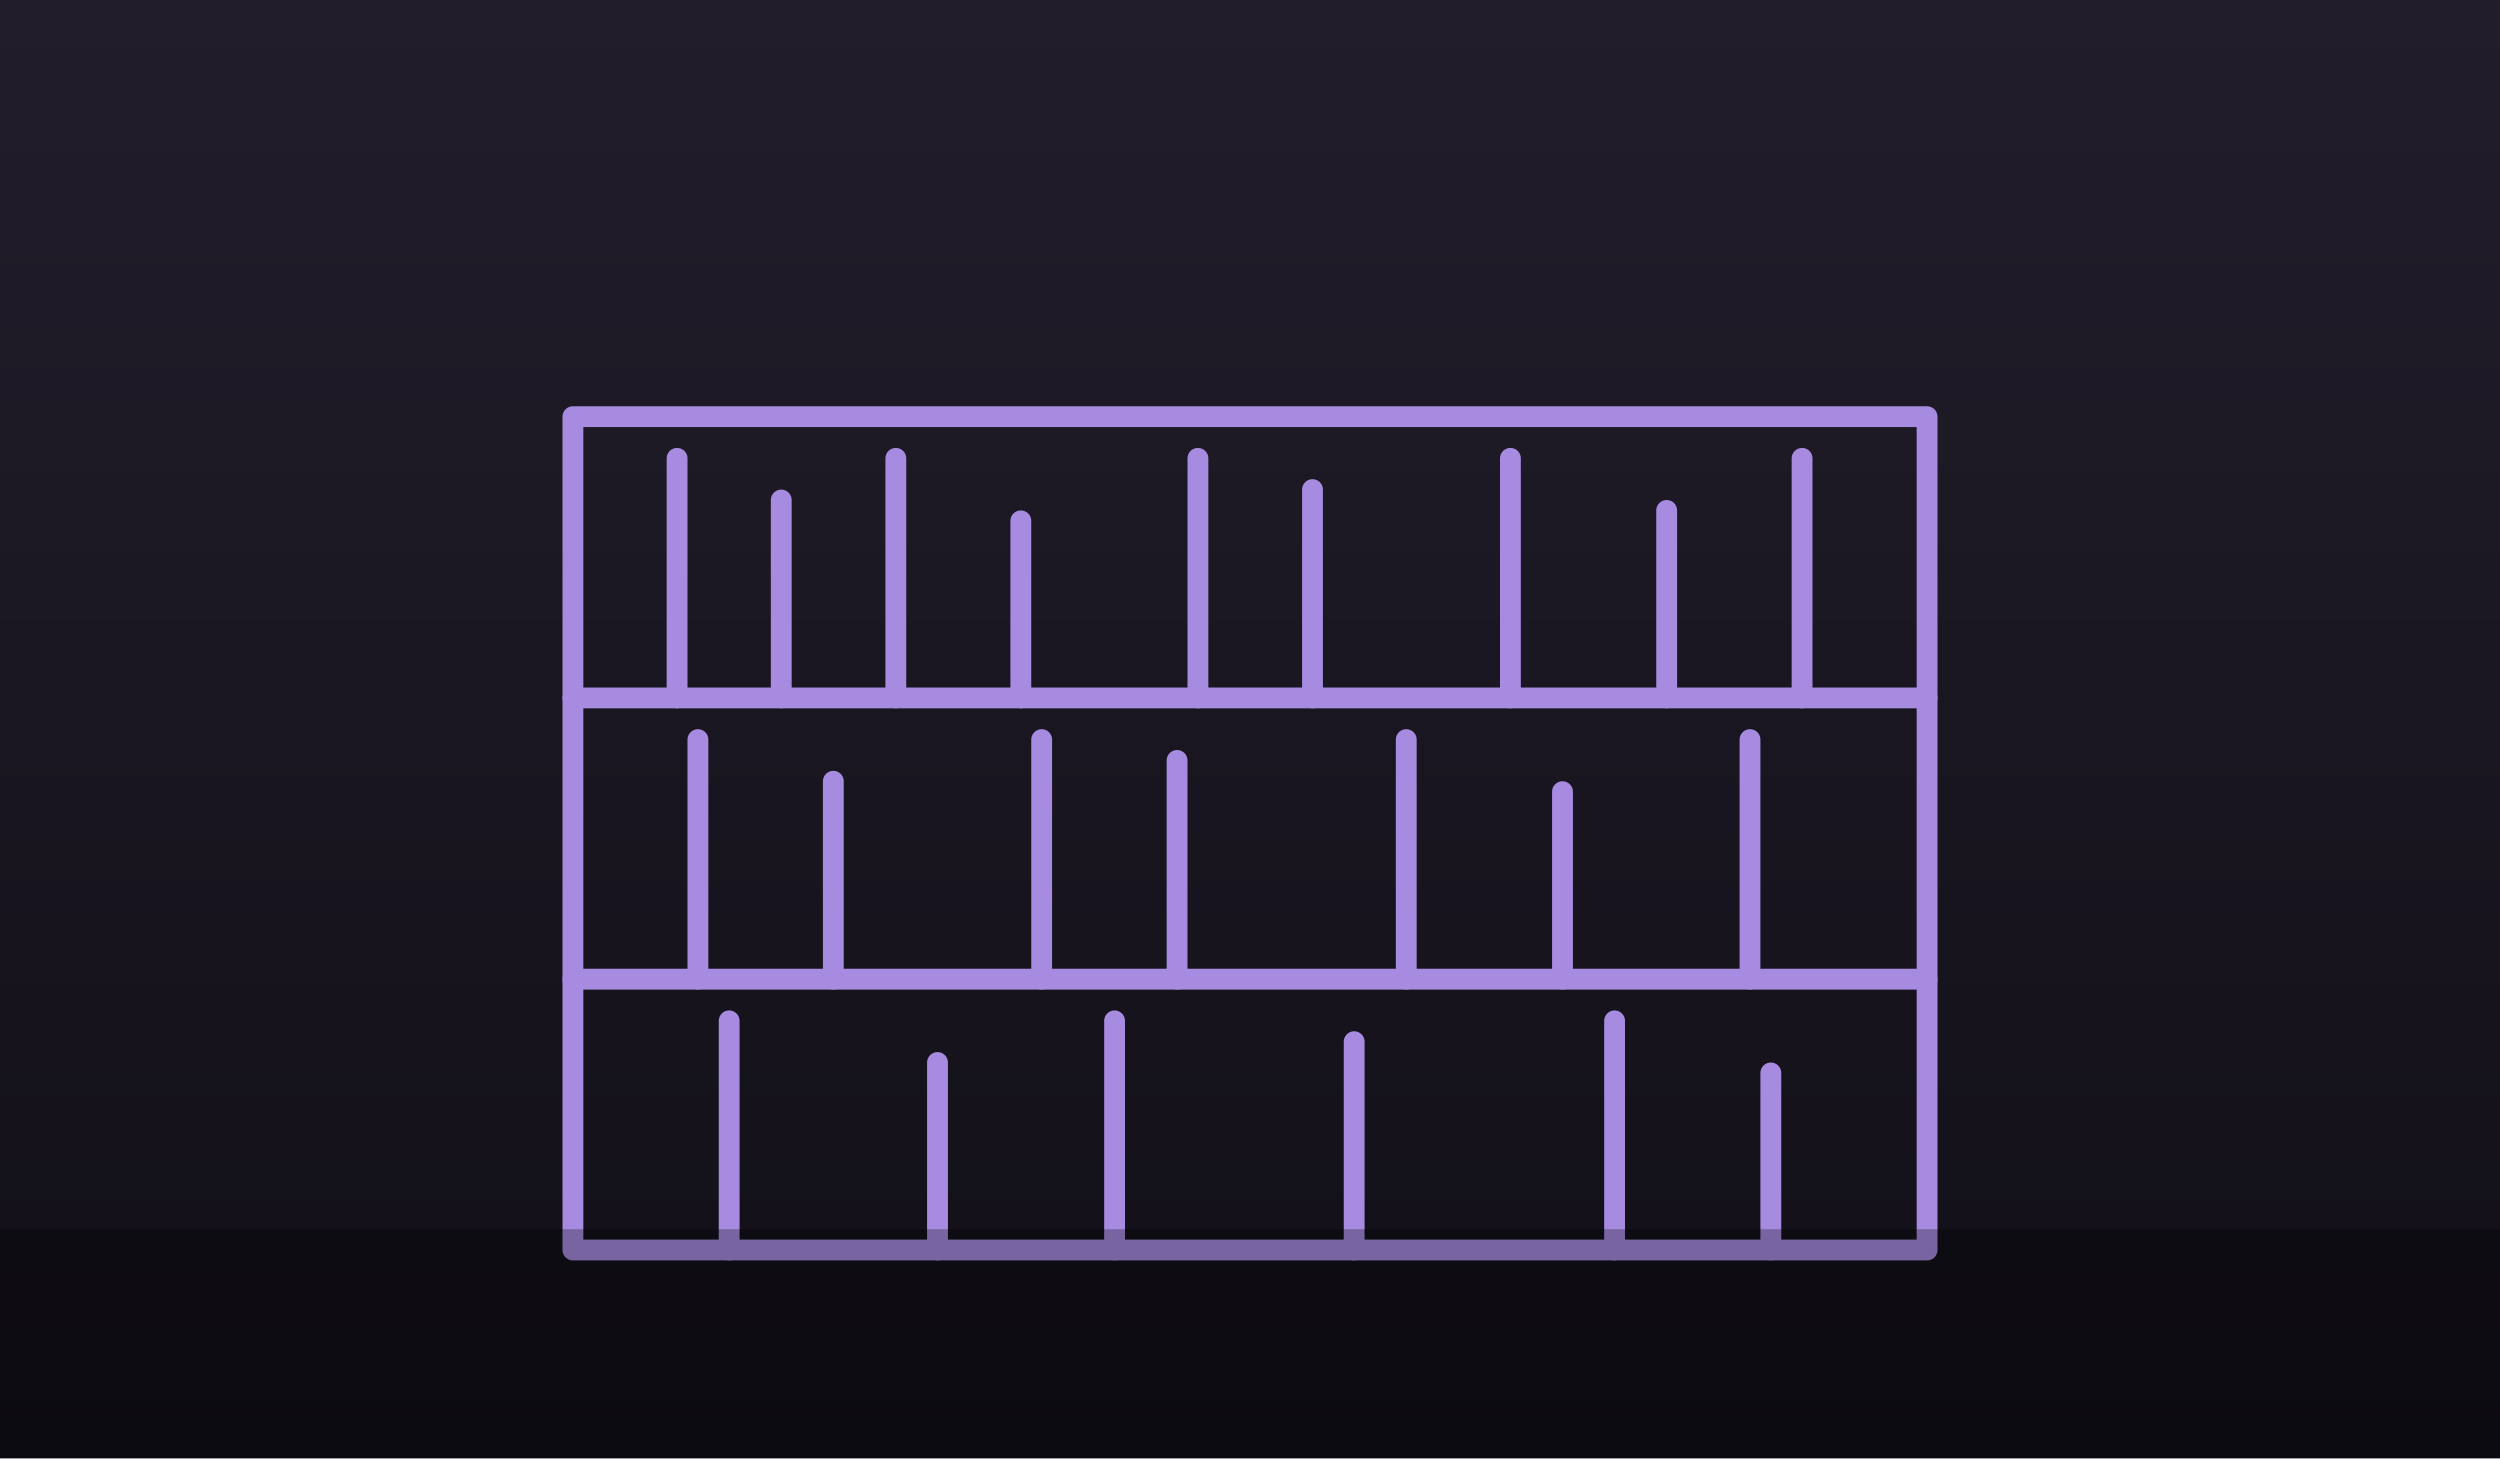
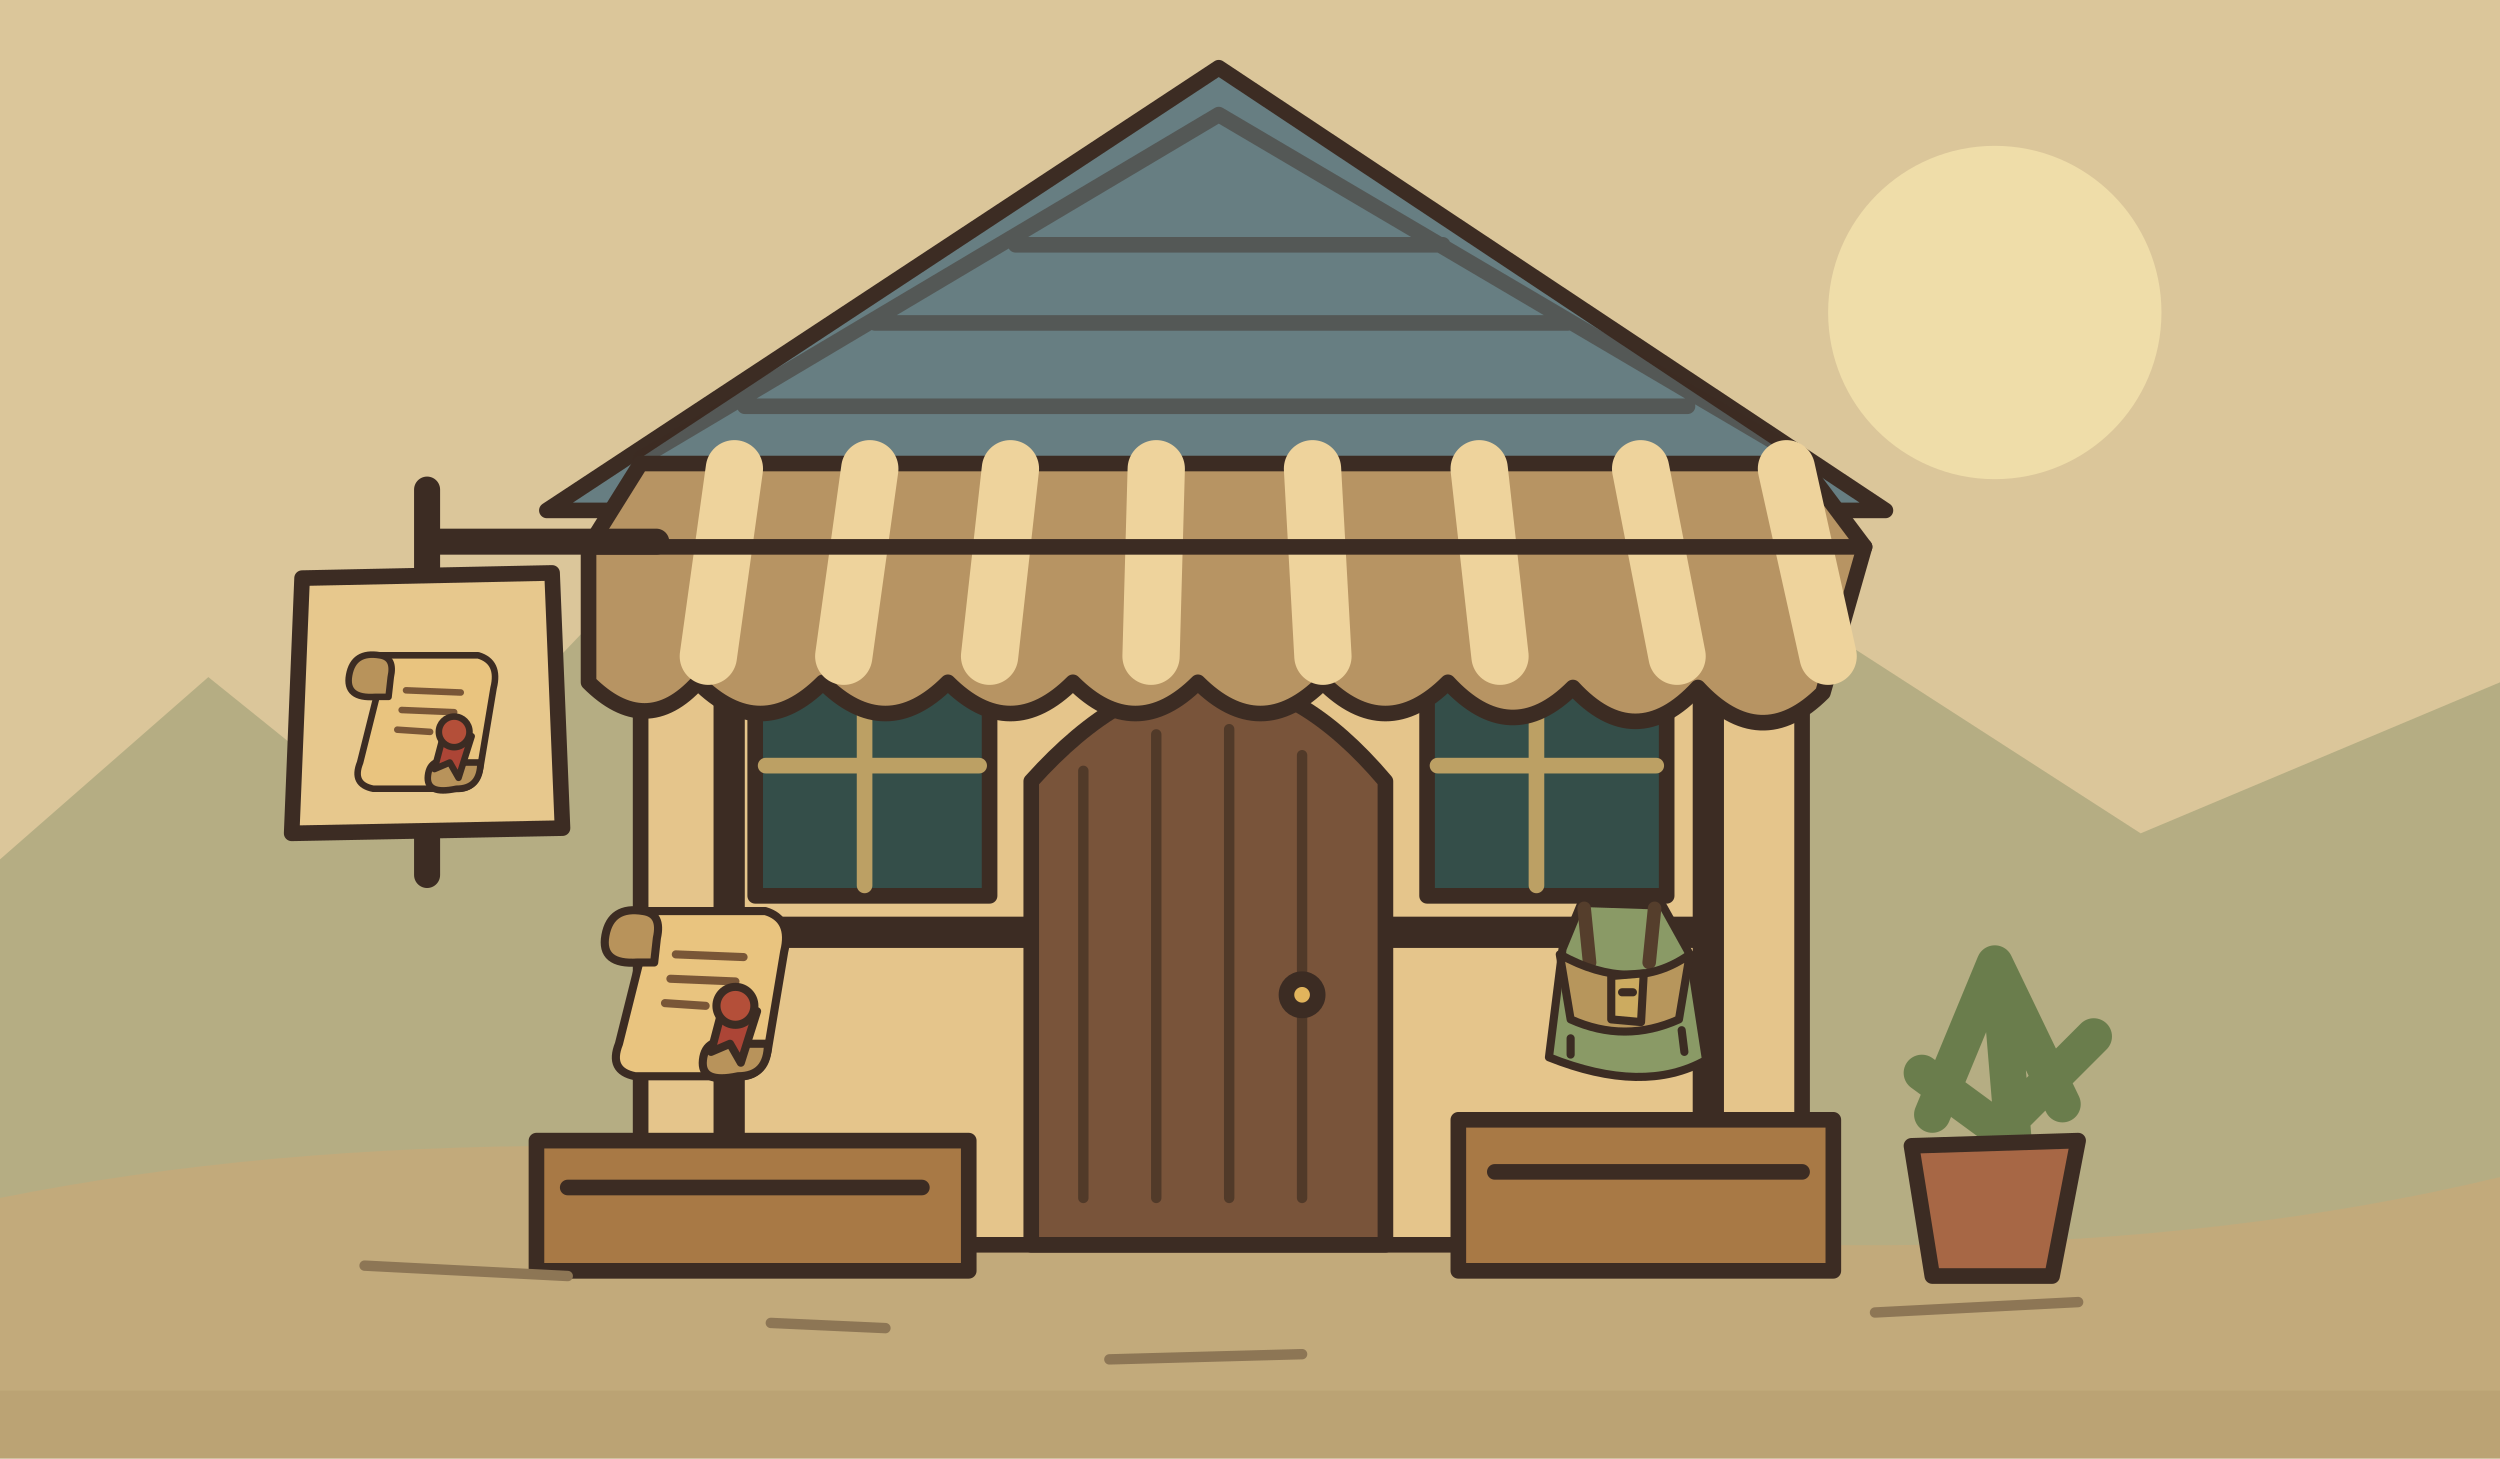
- <svg xmlns="http://www.w3.org/2000/svg" viewBox="0 0 480 280" preserveAspectRatio="xMidYMid slice" role="img" aria-hidden="true">
-   <defs>
-     <linearGradient id="g" x1="0" y1="0" x2="0" y2="1">
-       <stop offset="0" stop-color="#221d2b" />
-       <stop offset="1" stop-color="#110f17" />
-     </linearGradient>
-   </defs>
-   <rect width="480" height="280" fill="url(#g)" />
-   <g fill="none" stroke="#a78be0" stroke-width="4" stroke-linecap="round" stroke-linejoin="round">
-     <path d="M110 80h260v160H110z" />
-     <path d="M110 134h260M110 188h260" />
-     <path d="M130 88v46M150 96v38M172 88v46M196 100v34M230 88v46M252 94v40M290 88v46M320 98v36M346 88v46" />
-     <path d="M134 142v46M160 150v38M200 142v46M226 146v42M270 142v46M300 152v36M336 142v46" />
-     <path d="M140 196v44M180 204v36M214 196v44M260 200v40M310 196v44M340 206v34" />
+ <svg xmlns="http://www.w3.org/2000/svg" viewBox="0 0 480 280" aria-hidden="true">
+   <rect width="480" height="280" fill="#dbc69a" />
+   <circle cx="383" cy="60" r="32" fill="#efdda9" />
+   <path d="M0 165 40 130l36 29 42-44 49 41 72-54 60 50 36-41 76 49 69-29v149H0Z" fill="#b5ad83" />
+   <path d="M0 230q100-20 240 0t240-4v54H0Z" fill="#c2aa7b" />
+   <g stroke="#3c2c23" stroke-width="3" stroke-linecap="round" stroke-linejoin="round">
+     <path d="M123 90h223v149H123Z" fill="#e5c58b" />
+     <path d="m105 98 129-85 128 85Z" fill="#677e82" />
+     <path d="m123 88 111-66 112 66M143 78l181 0m-156-16h133m-106-15h82" fill="none" stroke="#3c2c23" stroke-opacity=".45" />
+     <path d="M129 101h211M140 100v137m188-137v137M140 179h188" fill="none" stroke-width="6" />
+     <path d="M198 150q35-39 68 0v89h-68Z" fill="#79543a" />
+     <path d="M208 148v82m14-89v89m14-90v90m14-85v85" fill="none" stroke="#513a29" stroke-width="2" />
+     <circle cx="250" cy="191" r="3" fill="#e1b45c" />
+     <path d="M145 123h45v49h-45Zm129 0h46v49h-46Z" fill="#344e49" />
+     <path d="M166 125v45m-19-23h41m107-22v45m-19-23h42" fill="none" stroke="#bca064" />
+     <path d="m113 105 10-16h223l12 16-8 28q-12 12-24-1-12 13-24 0-12 12-24-1-12 12-24 0-12 12-24 0-12 12-24 0-12 12-24 0-12 12-24 0-12 12-24 0-10 11-21 0Z" fill="#b79463" />
+     <path d="m141 90-5 36m31-36-5 36m32-36-4 36m32-36-1 36m31-36 2 36m30-36 4 36m27-36 7 36m21-36 8 36" fill="none" stroke="#eed39c" stroke-width="11" />
+     <path d="M113 105h245" fill="none" />
+     <path d="M82 94v74m0-64h44" fill="none" stroke-width="5" />
+     <path d="m58 111 48-1 2 49-52 1Z" fill="#e7c88d" />
+     <g transform="translate(62 117) scale(.42)">
+       <path d="M26 21h45q10 3 7 15l-6 36q-2 11-12 10H23q-10-2-6-12l9-36Z" fill="#e9c47f" />
+       <path d="M26 21q-12-2-14 9t12 10h6l1-9q2-9-5-10Zm34 49q-11-3-12 6t13 6q11 0 11-12Z" fill="#b8935b" />
+       <path d="m38 37 25 1m-27 8 24 1m-26 8 15 1" stroke="#795637" fill="none" />
+       <path d="m56 54 12 4-6 19-4-7-7 3Z" fill="#ac4536" />
+       <circle cx="60" cy="56" r="7" fill="#b44f39" />
+     </g>
+     <path d="M103 219h83v25h-83Zm177-4h72v29h-72Z" fill="#a87945" />
+     <path d="m109 228 68 0m110-3h59" fill="none" />
+     <g transform="translate(110 164) scale(.52)">
+       <path d="M26 21h45q10 3 7 15l-6 36q-2 11-12 10H23q-10-2-6-12l9-36Z" fill="#e9c47f" />
+       <path d="M26 21q-12-2-14 9t12 10h6l1-9q2-9-5-10Zm34 49q-11-3-12 6t13 6q11 0 11-12Z" fill="#b8935b" />
+       <path d="m38 37 25 1m-27 8 24 1m-26 8 15 1" stroke="#795637" fill="none" />
+       <path d="m56 54 12 4-6 19-4-7-7 3Z" fill="#ac4536" />
+       <circle cx="60" cy="56" r="7" fill="#b44f39" />
+     </g>
+     <g transform="translate(287 164) scale(.52)">
+       <path d="m25 35 7-17 30 1 10 18 6 39q-23 13-58-1Z" fill="#8a9a66" />
+       <path d="m33 20 2 20m24-20-2 20" stroke="#553e2c" stroke-width="5" />
+       <path d="M24 37q27 15 48 0l-4 24q-20 9-40 0Z" fill="#b7965c" />
+       <path d="m43 45 12-1-1 18-11-1Z" fill="#ccab60" />
+       <path d="m47 51 4 0m-23 17 0 6m41-9 1 8" fill="none" />
+     </g>
+     <path d="m371 214 12-29 13 27m-12-24 3 36m-18-18 15 11 18-18" fill="none" stroke="#6a7d4c" stroke-width="7" />
+     <path d="m367 220 32-1-5 26h-23Z" fill="#a76745" />
+     <path d="m70 243 39 2m251 7 39-2m-186 11 37-1m-102-6 22 1" stroke="#8d7655" stroke-width="2" />
  </g>
-   <rect y="236" width="480" height="44" fill="#000" fill-opacity=".28" />
+   <path d="M0 267h480v13H0Z" fill="#96784c" opacity=".15" />
</svg>
